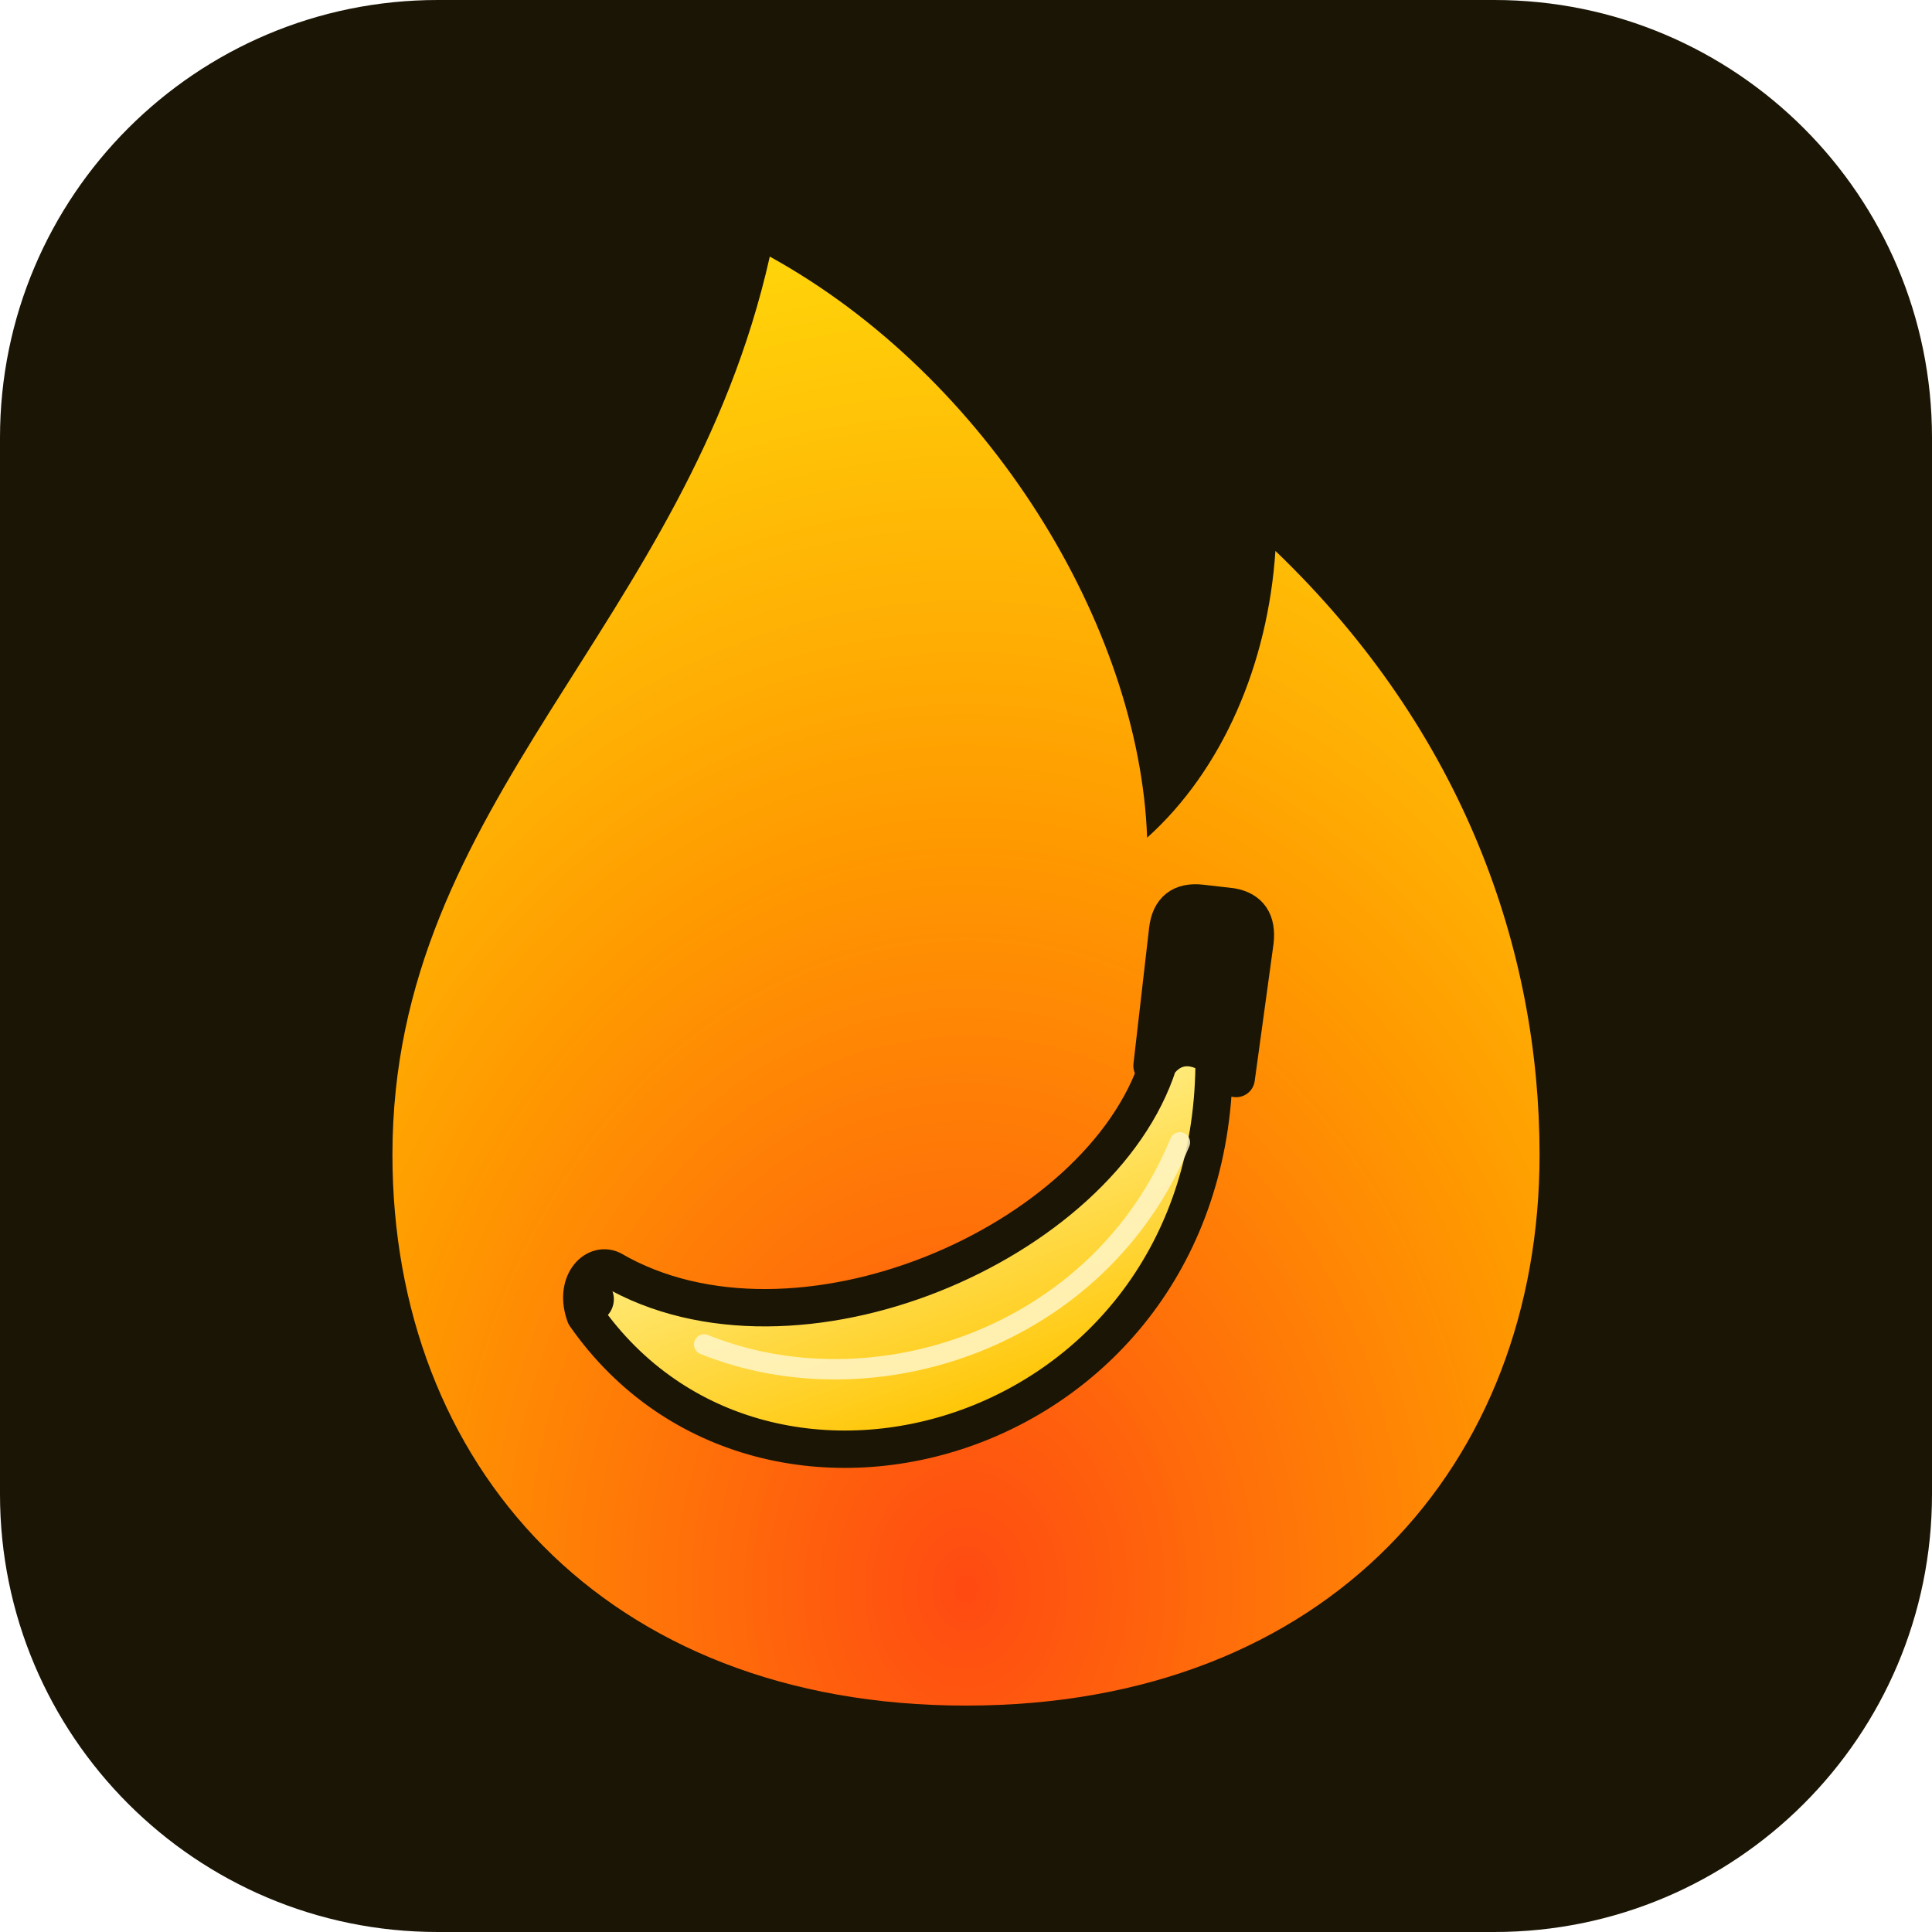
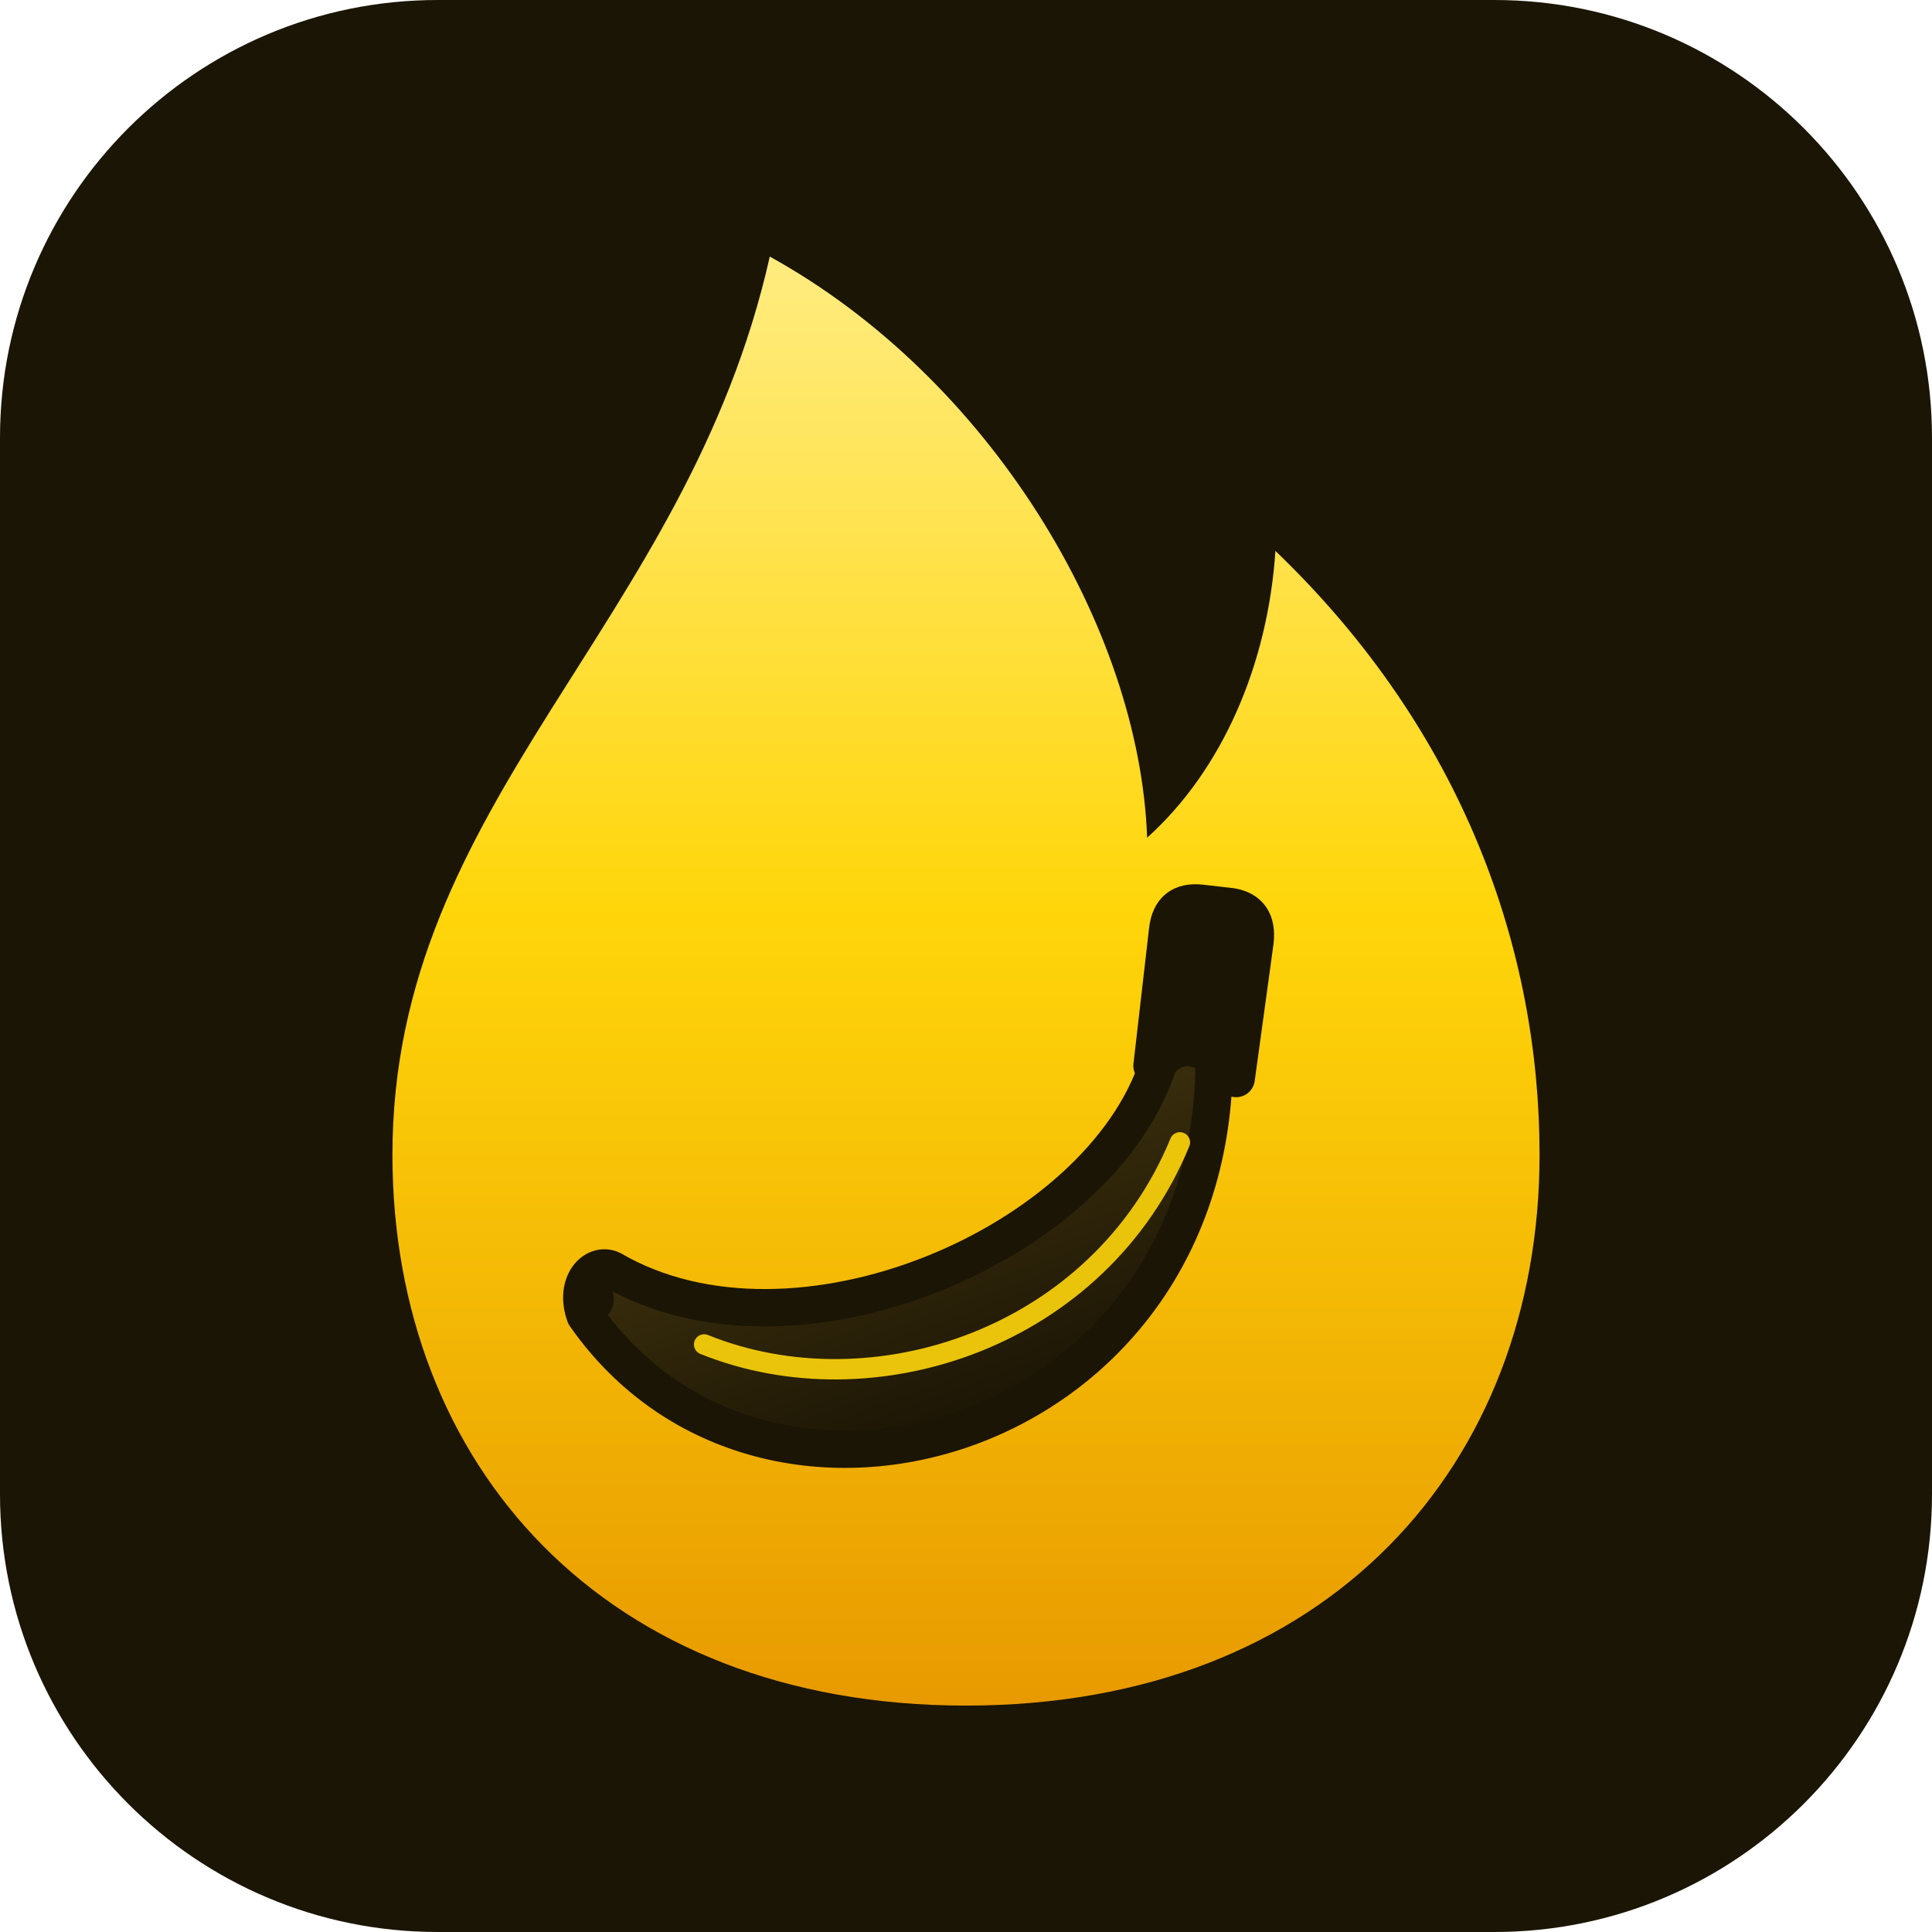
<svg xmlns="http://www.w3.org/2000/svg" viewBox="0 0 512 512">
  <defs>
-     <radialGradient id="bbfl" cx=".5" cy=".92" r=".95">
-       <stop offset="0" stop-color="#FF4A12" />
-       <stop offset=".55" stop-color="#FF9A00" />
-       <stop offset="1" stop-color="#FFD60A" />
-     </radialGradient>
+     <linearGradient id="bbfl" x1="0" y1="1" x2="0" y2="0">
+       <stop offset="0" stop-color="#E89A00" />
+       <stop offset=".55" stop-color="#FFD60A" />
+       <stop offset="1" stop-color="#FFEC80" />
+     </linearGradient>
    <linearGradient id="bbby" x1="0" y1="1" x2="0" y2="0">
-       <stop offset="0" stop-color="#FFC400" />
-       <stop offset="1" stop-color="#FFEC80" />
+       <stop offset="0" stop-color="#1B1505" />
+       <stop offset="1" stop-color="#3A2E0C" />
    </linearGradient>
  </defs>
  <rect width="512" height="512" rx="116" fill="#1B1505" />
  <path d="M256 452 C160 452 104 388 104 306 C104 212 182 166 204 68 C262 100 302 166 304 222 C324 204 336 176 338 146 C388 194 408 252 408 306 C408 388 352 452 256 452 Z" fill="url(#bbfl)" />
  <g transform="translate(146 350) rotate(-20) scale(0.9)">
    <path d="M192 -10 L210 -46 Q214 -54 222 -50 L230 -46 Q237 -42 233 -34 L214 2 Z" fill="#1B1505" stroke="#1B1505" stroke-width="11" stroke-linejoin="round" />
    <path d="M10 2 C34 92 172 100 210 -6 C206 -12 200 -14 194 -10 C160 34 62 40 22 -8 C18 -12 10 -8 10 2 Z" fill="url(#bbby)" stroke="#1B1505" stroke-width="11" stroke-linejoin="round" />
-     <path d="M40 22 C80 58 150 60 192 14" fill="none" stroke="#FFF6C8" stroke-opacity=".85" stroke-width="6" stroke-linecap="round" />
+     <path d="M40 22 C80 58 150 60 192 14" fill="none" stroke="#FFD60A" stroke-opacity=".9" stroke-width="6" stroke-linecap="round" />
    <circle cx="13" cy="-2" r="7" fill="#1B1505" />
  </g>
</svg>
